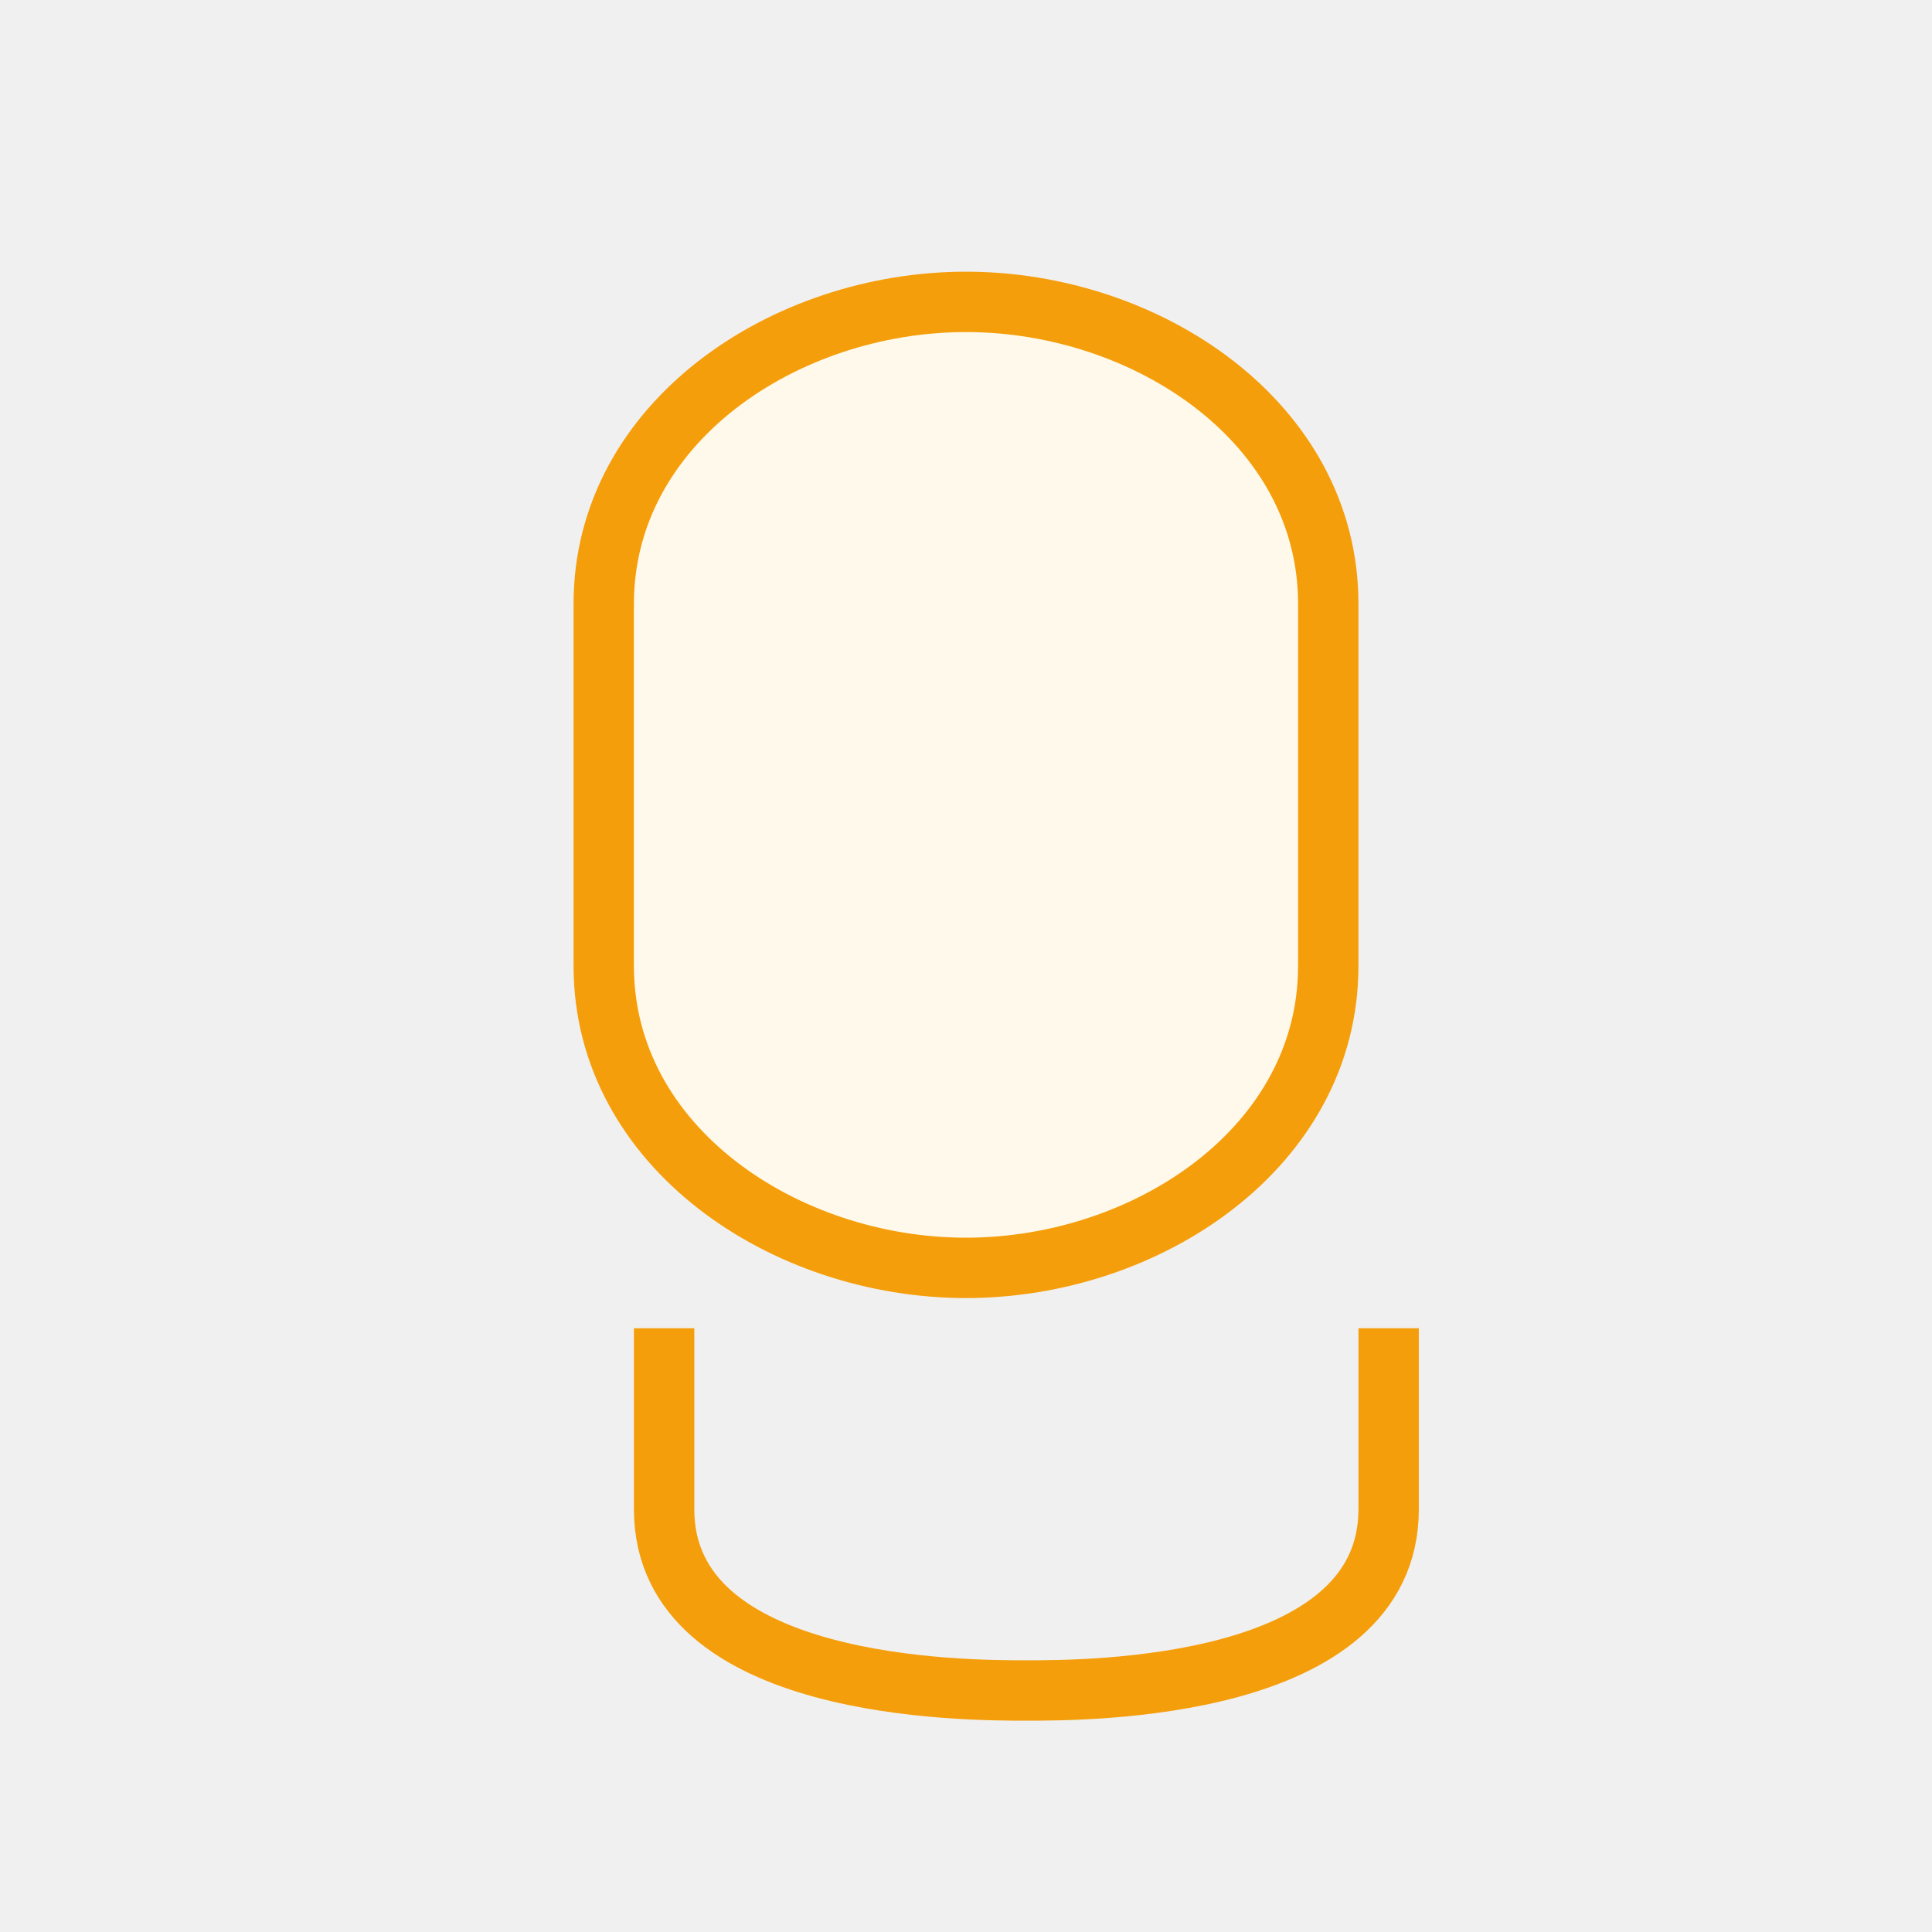
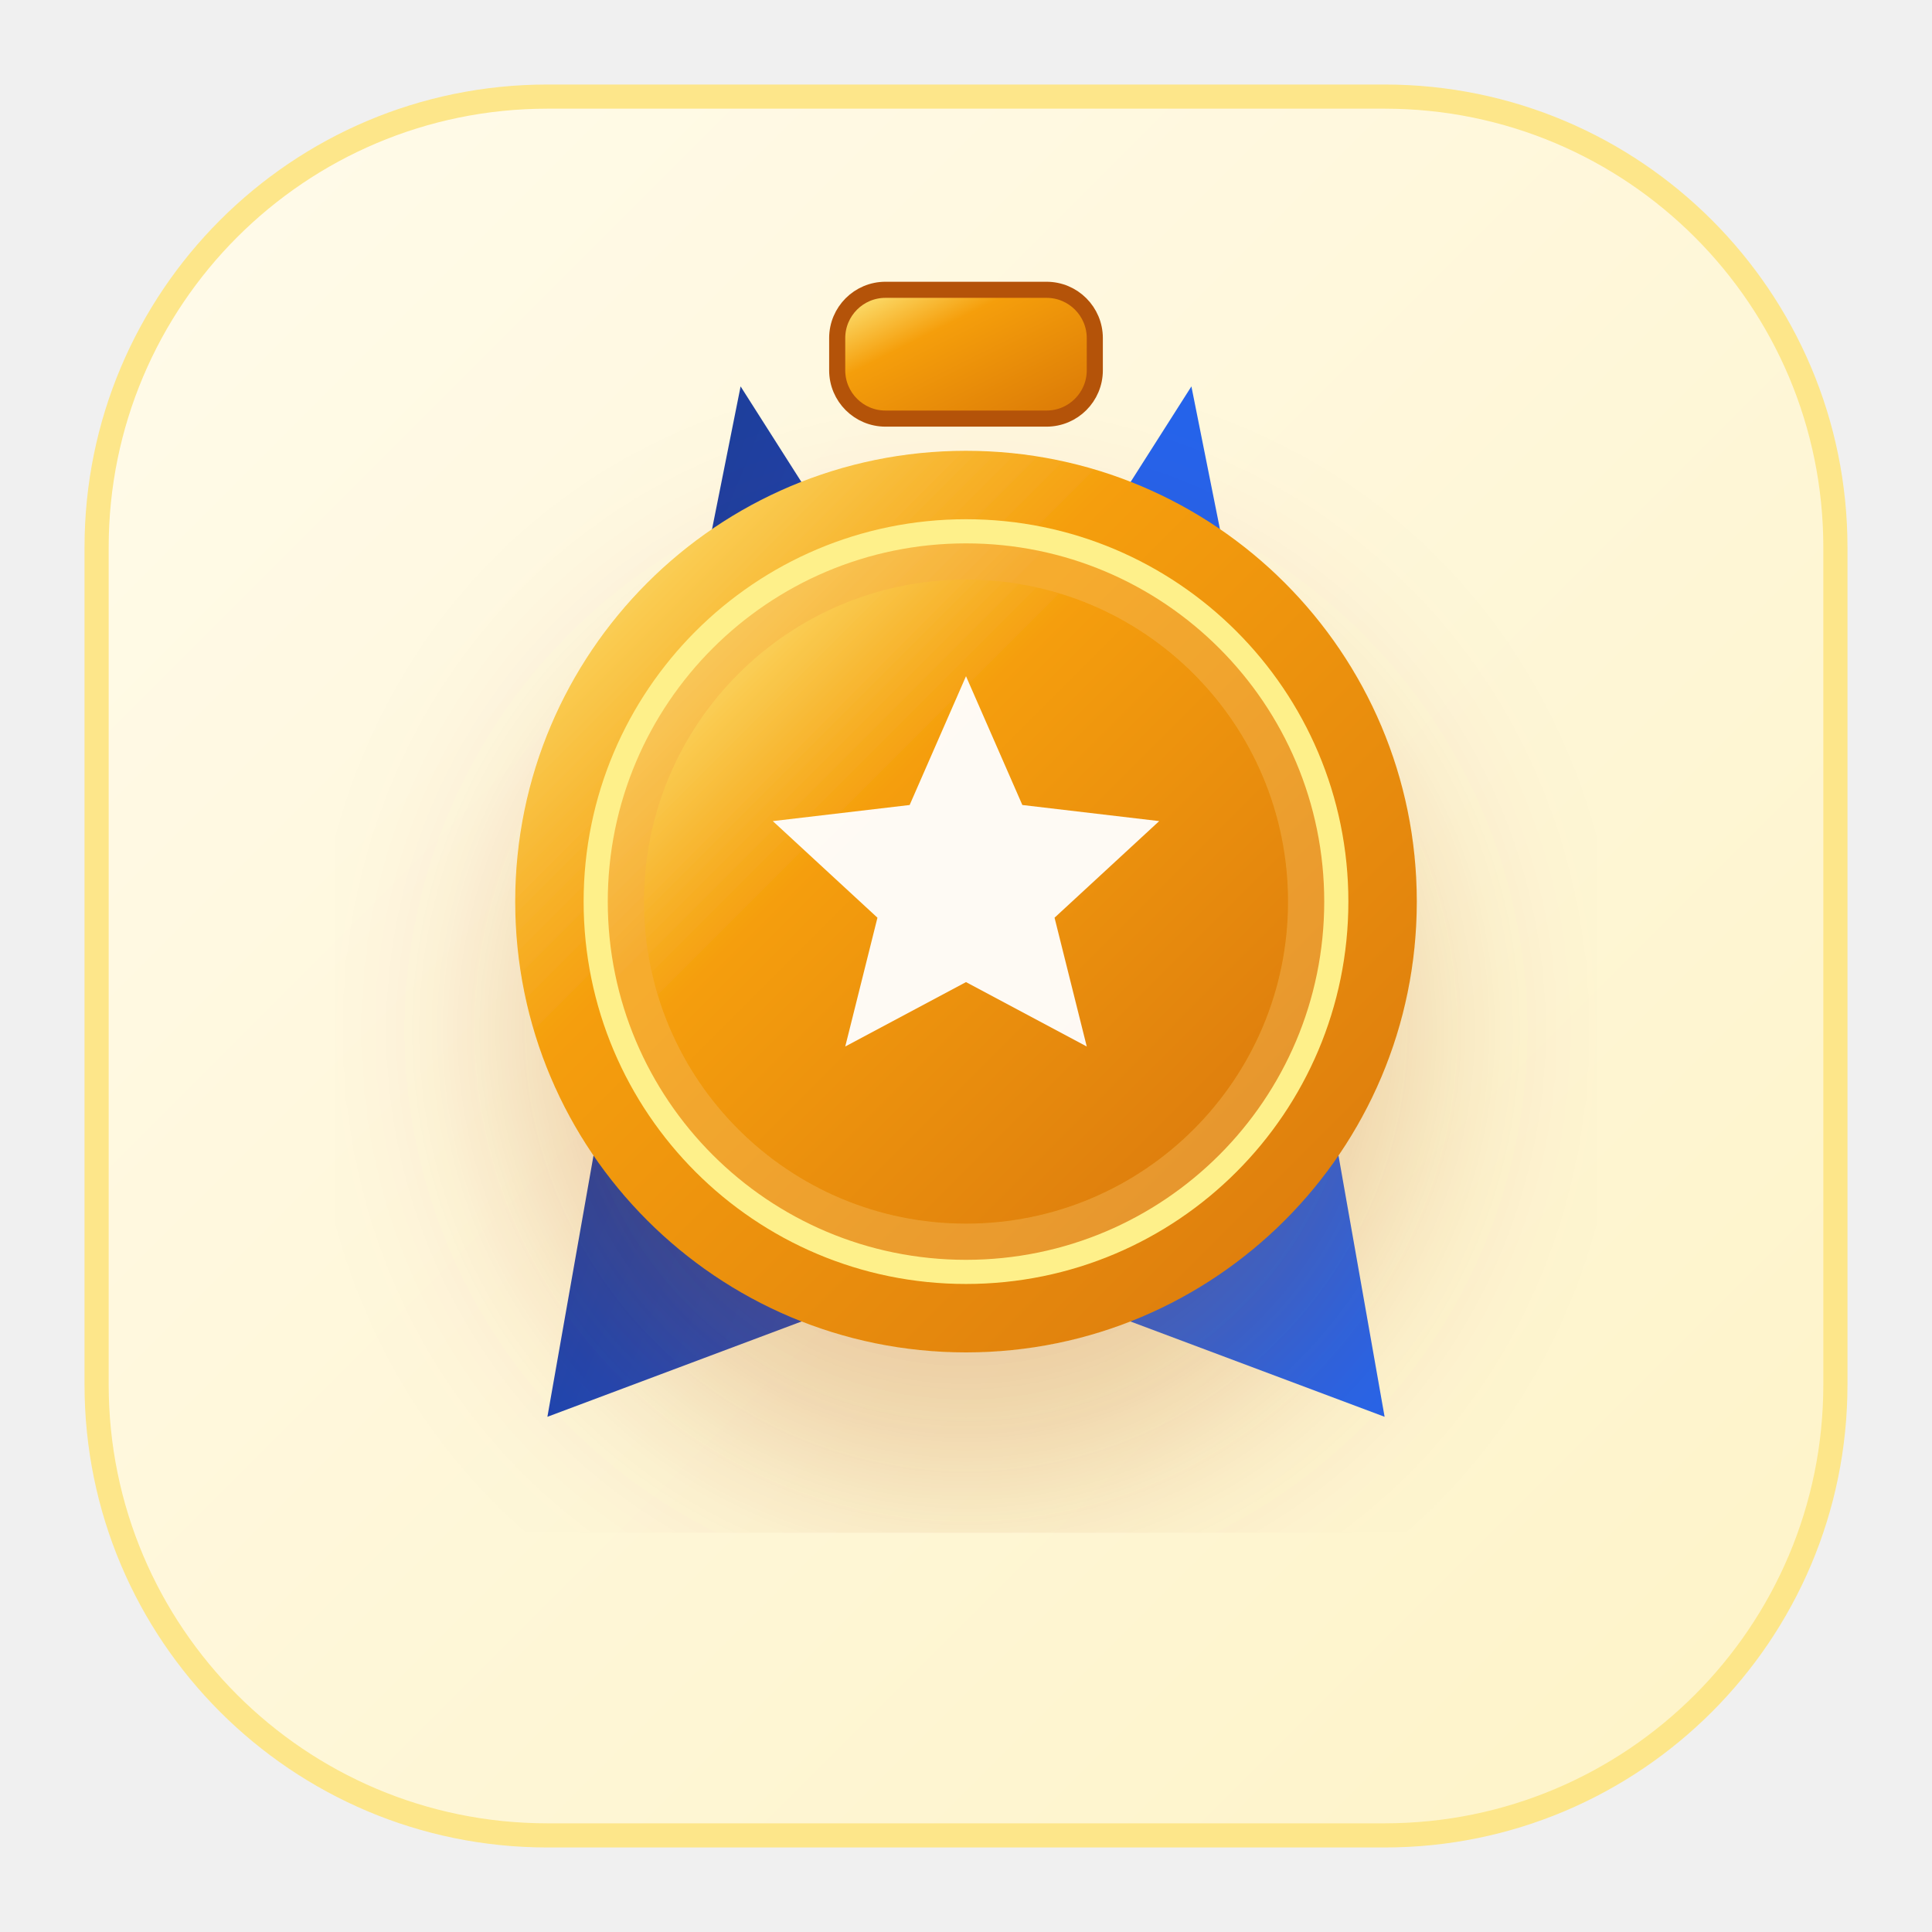
- <svg xmlns="http://www.w3.org/2000/svg" viewBox="0 0 64 64" width="64" height="64" fill="none">
-   <path d="M32 10c6 0 12 4 12 10v12c0 6-6 10-12 10s-12-4-12-10V20c0-6 6-10 12-10z" fill="#fff9eb" stroke="#f59e0b" stroke-width="2" />
-   <path d="M22 44v6c0 6 10 6 12 6s12 0 12-6v-6" stroke="#f59e0b" stroke-width="2" fill="none" />
+ <svg xmlns="http://www.w3.org/2000/svg" viewBox="0 0 120 120" width="120" height="120" fill="none">
+   <defs>
+     <linearGradient id="schBg" x1="0%" y1="0%" x2="100%" y2="100%">
+       <stop offset="0%" stop-color="#fffbeb" />
+       <stop offset="100%" stop-color="#fef3c7" />
+     </linearGradient>
+     <linearGradient id="schRibbon" x1="0%" y1="0%" x2="100%" y2="100%">
+       <stop offset="0%" stop-color="#1e3a8a" />
+       <stop offset="100%" stop-color="#1d4ed8" />
+     </linearGradient>
+     <linearGradient id="schGold" x1="0%" y1="0%" x2="100%" y2="100%">
+       <stop offset="0%" stop-color="#fef08a" />
+       <stop offset="35%" stop-color="#f59e0b" />
+       <stop offset="100%" stop-color="#d97706" />
+     </linearGradient>
+     <filter id="schGlow" x="-20%" y="-20%" width="140%" height="140%">
+       <feDropShadow dx="0" dy="8" stdDeviation="6" flood-color="#b45309" flood-opacity="0.25" />
+     </filter>
+   </defs>
+   <rect x="6" y="6" width="108" height="108" rx="28" fill="url(#schBg)" stroke="#fde68a" stroke-width="1.5" />
+   <polygon points="46,24 60,46 50,82 34,88 40,54" fill="url(#schRibbon)" />
+   <polygon points="74,24 60,46 70,82 86,88 80,54" fill="#2563eb" />
+   <g filter="url(#schGlow)">
+     <circle cx="60" cy="56" r="28" fill="url(#schGold)" />
+     <circle cx="60" cy="56" r="23" fill="#ffffff" fill-opacity="0.15" stroke="#fef08a" stroke-width="1.5" />
+     <circle cx="60" cy="56" r="20" fill="url(#schGold)" />
+   </g>
+   <polygon points="60,42 63.5,50 72,51 65.5,57 67.5,65 60,61 52.5,65 54.5,57 48,51 56.5,50" fill="#ffffff" fill-opacity="0.95" />
+   <rect x="52" y="18" width="16" height="8" rx="3" fill="url(#schGold)" stroke="#b45309" stroke-width="1" />
</svg>
